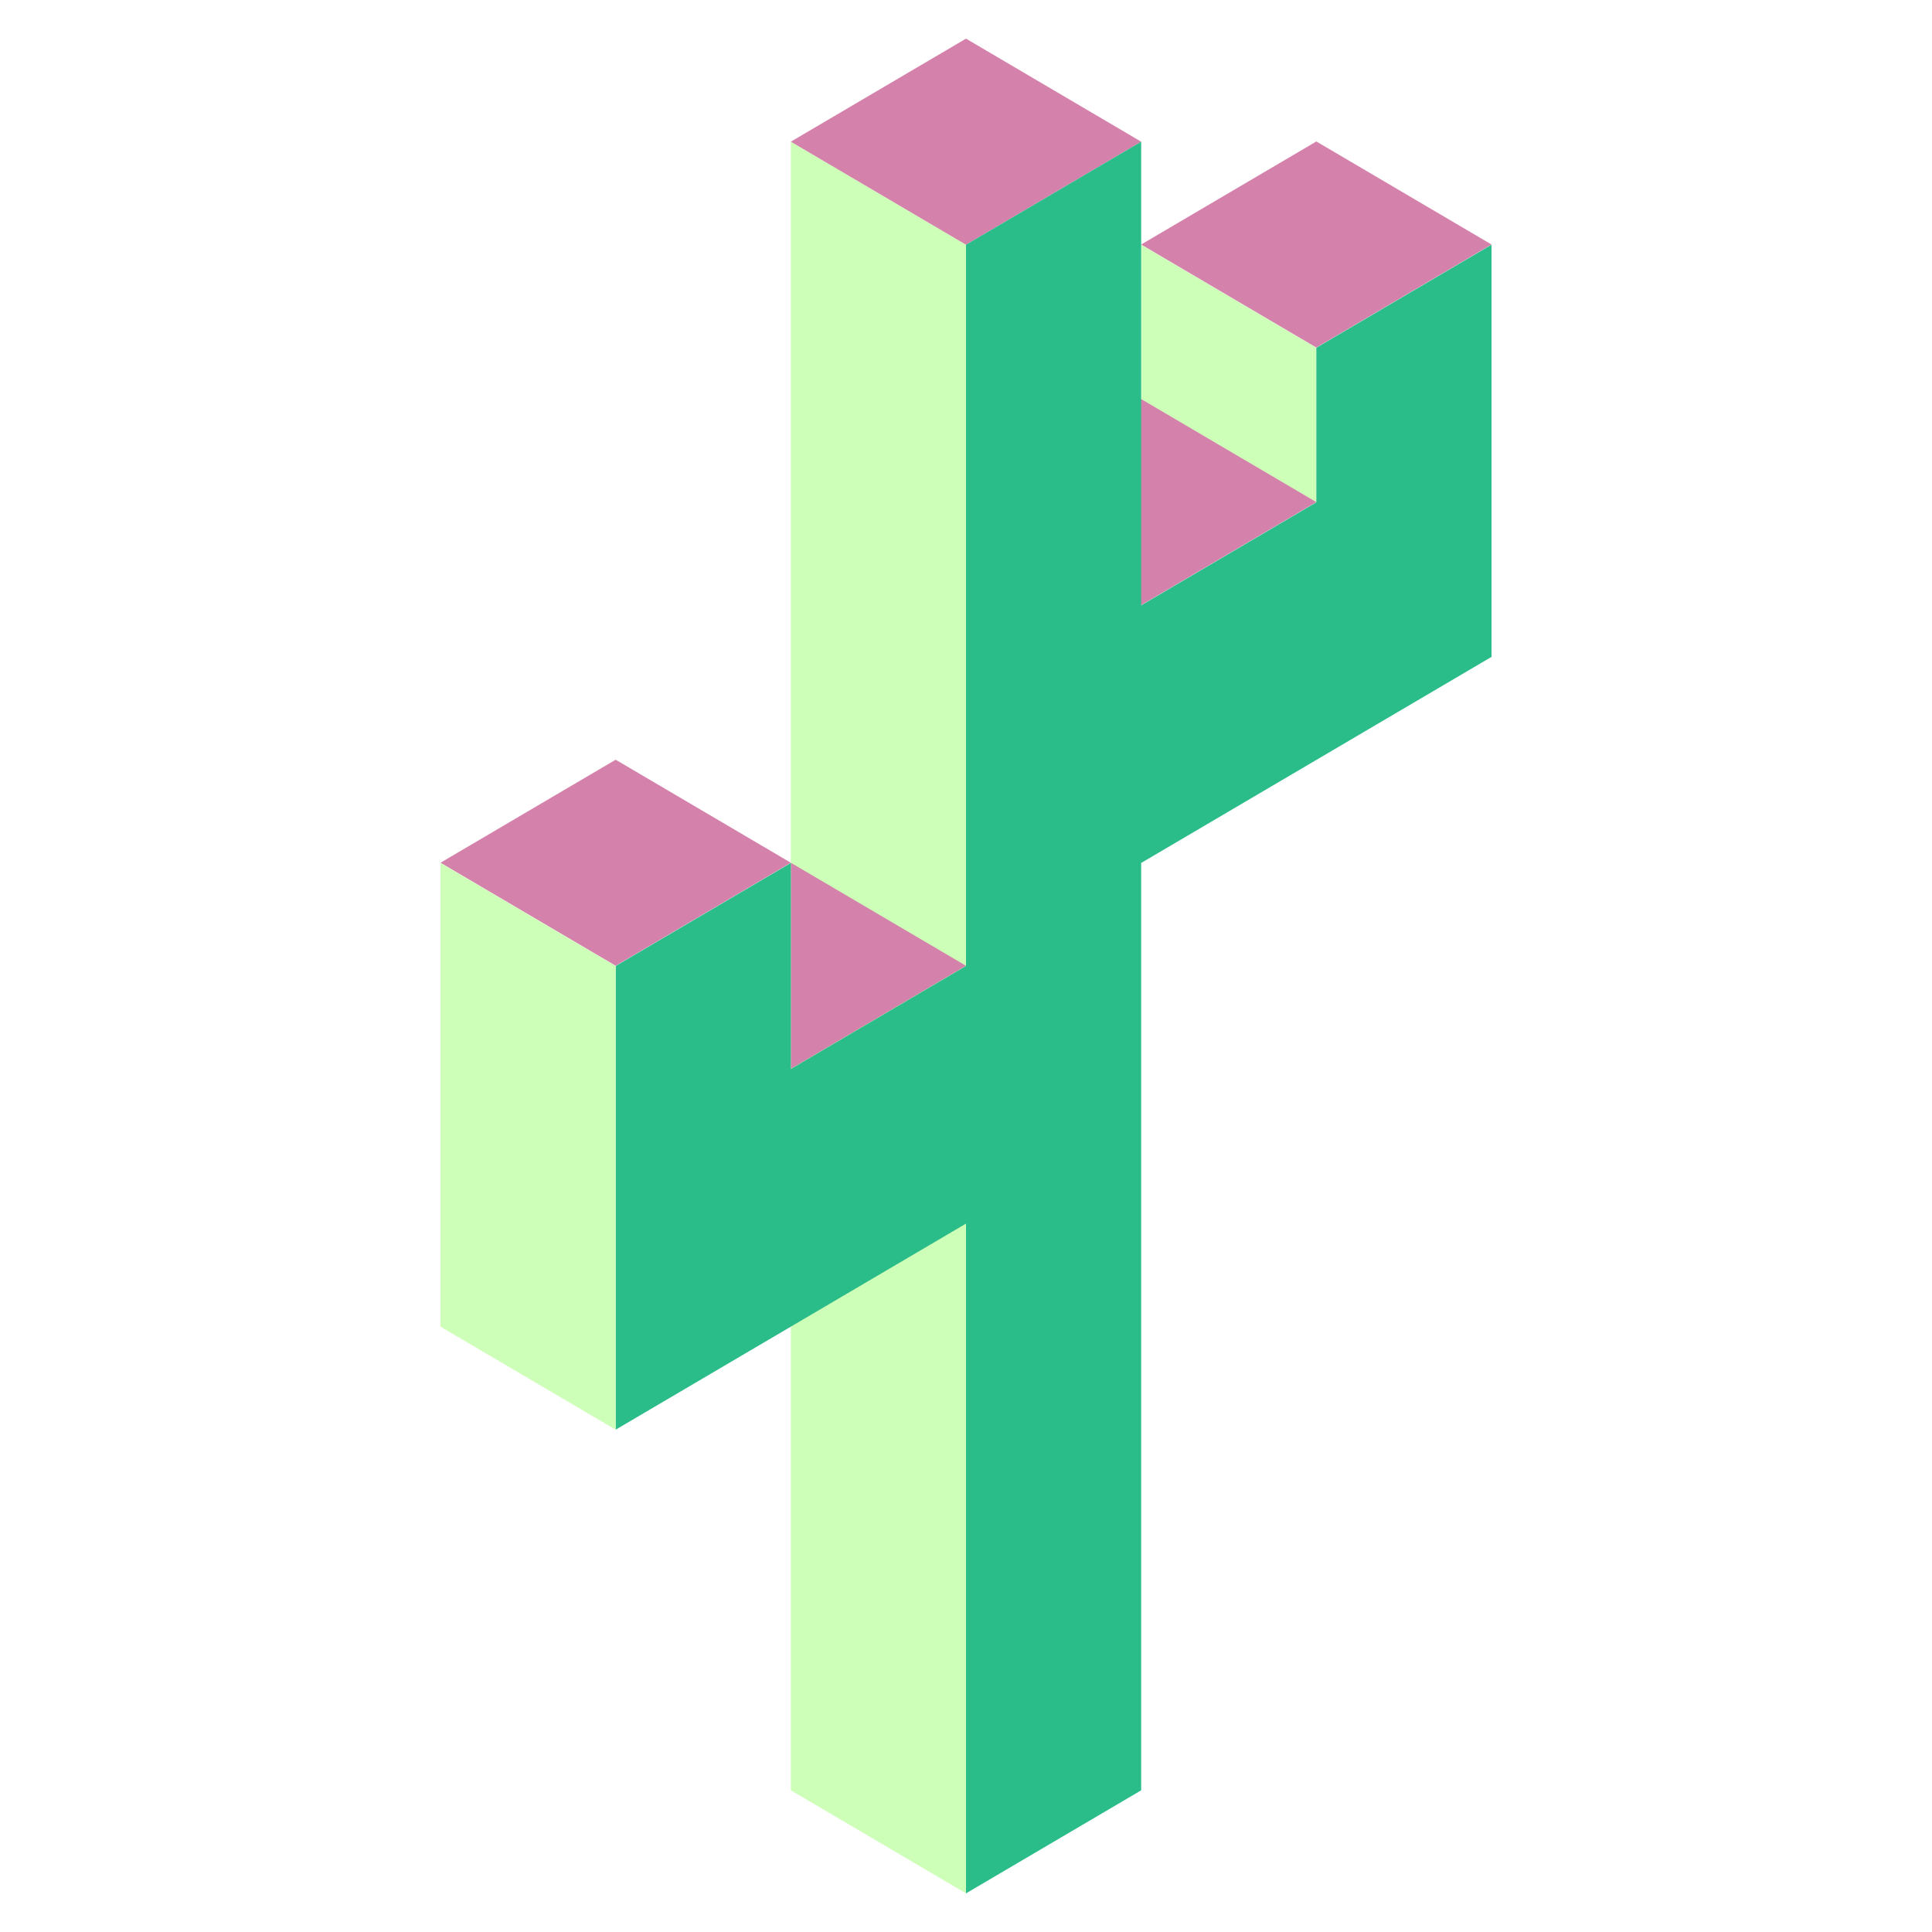
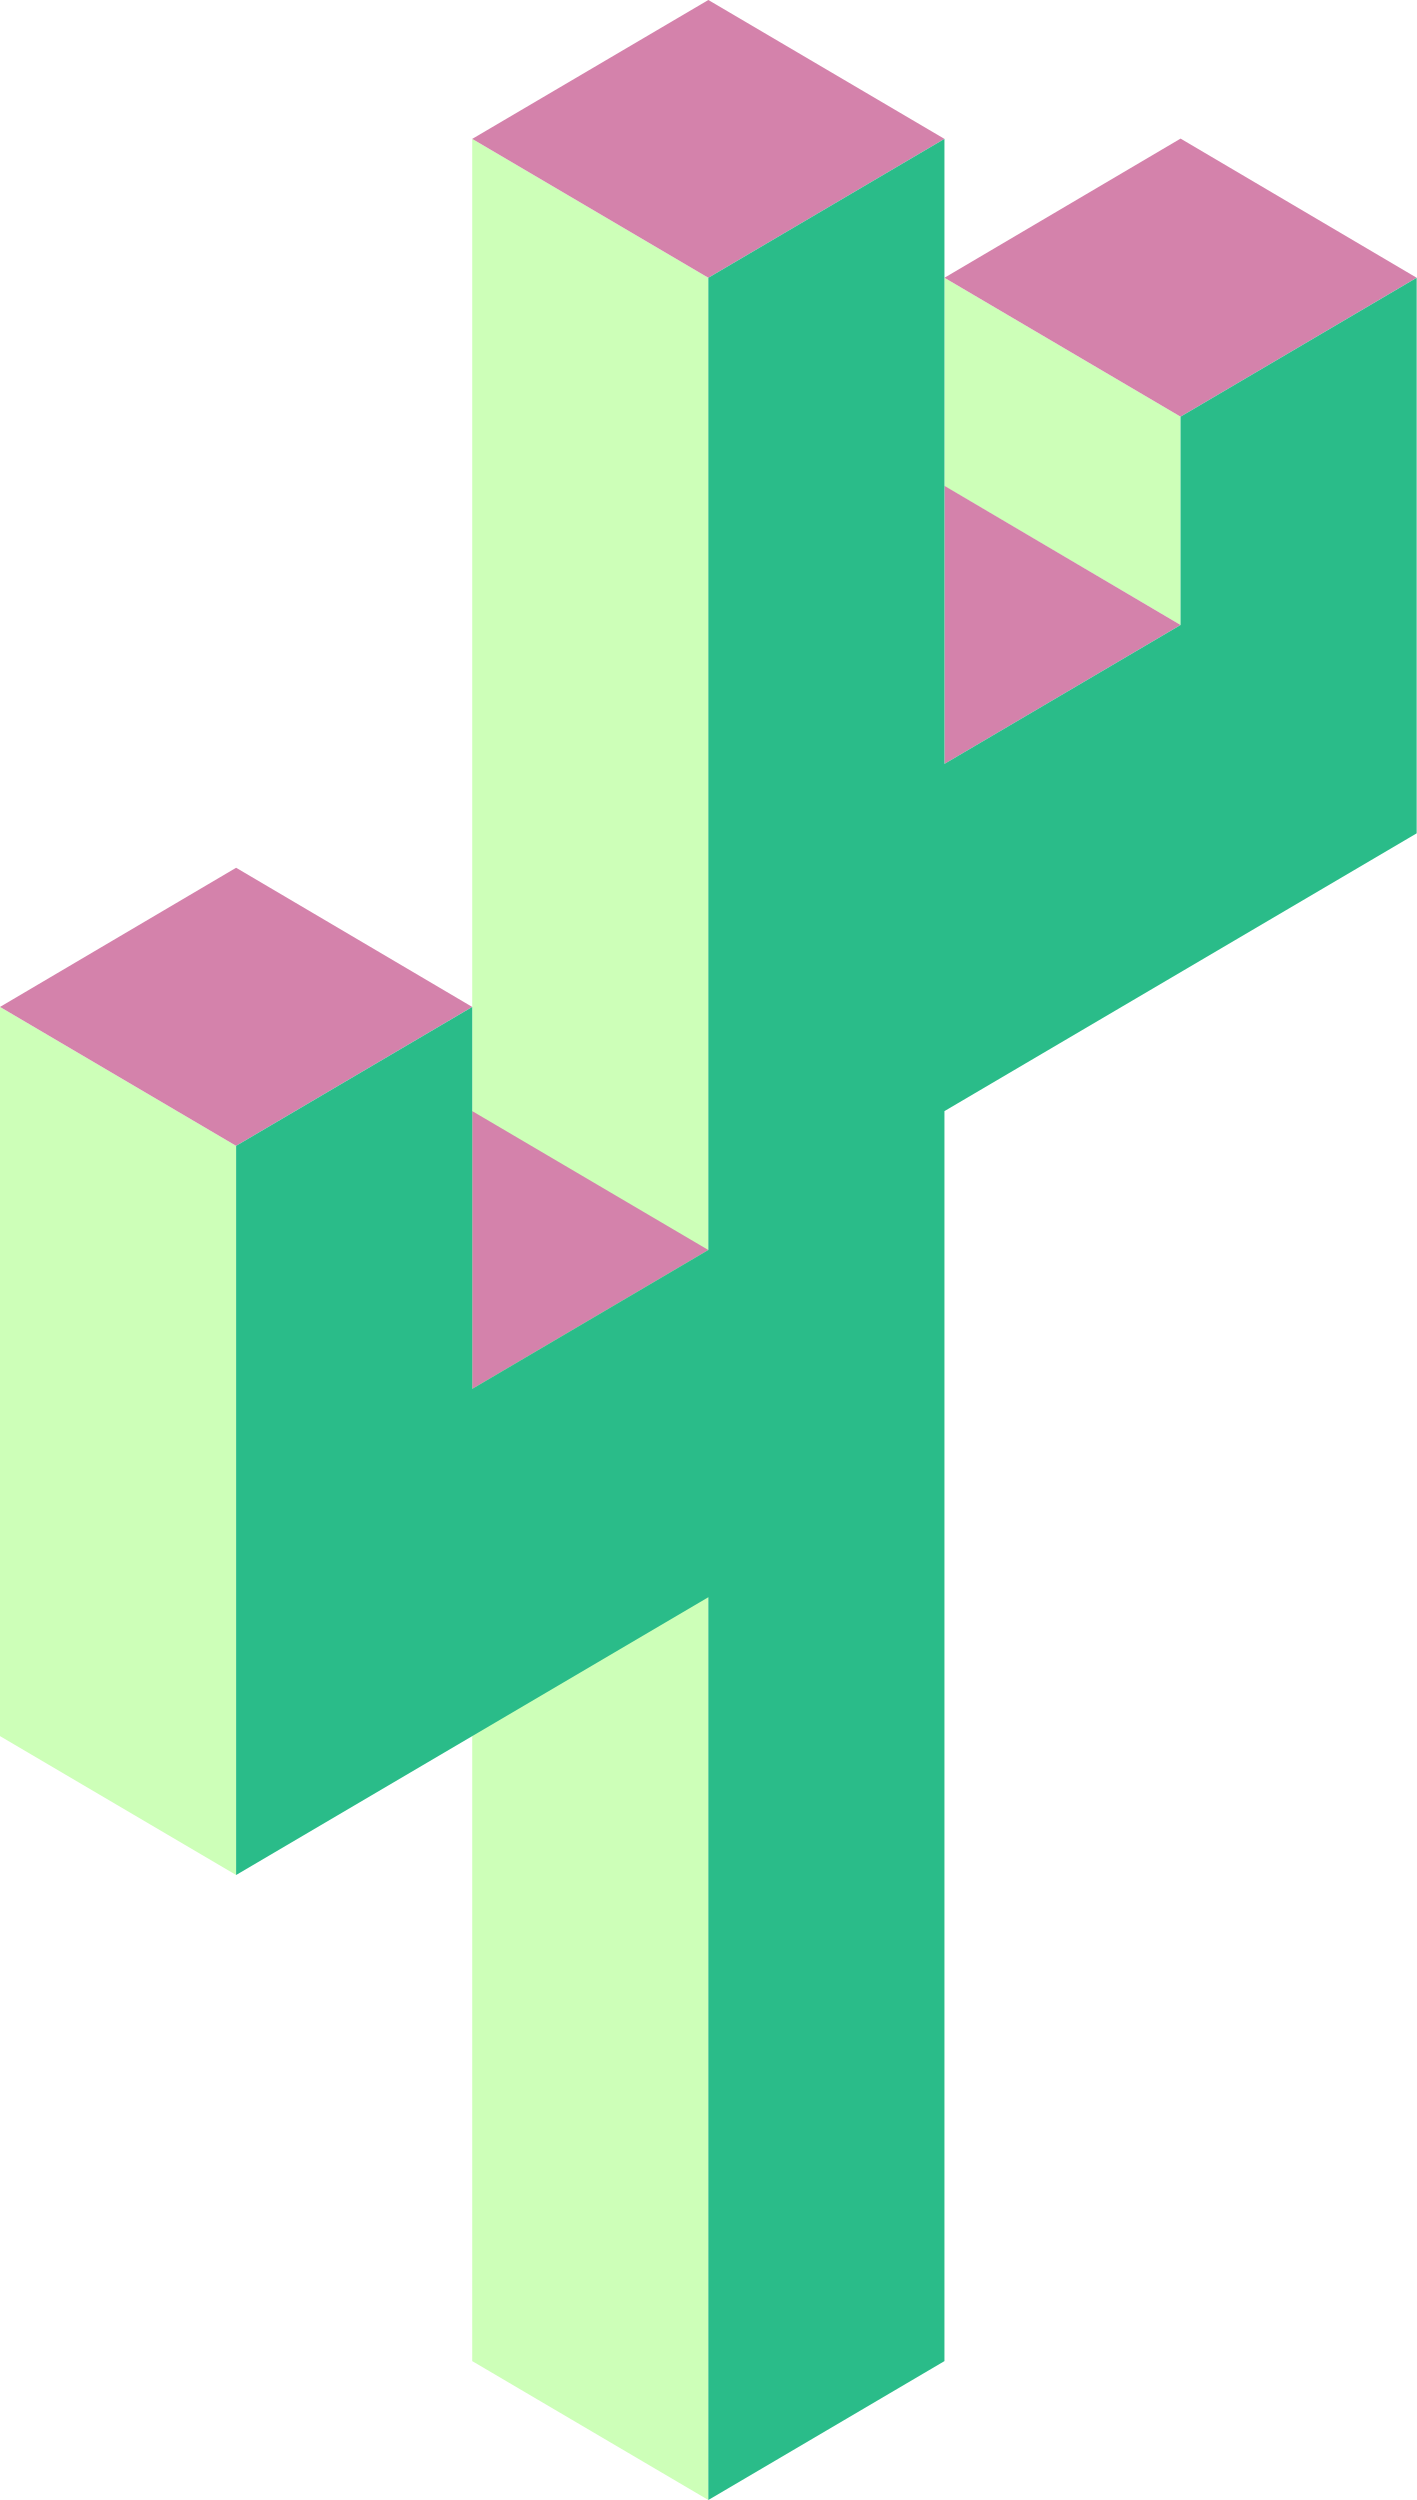
- <svg xmlns="http://www.w3.org/2000/svg" fill="none" viewBox="0 0 500 500">
-   <path fill="#cdffb8" d="M295.334 103.333v-40L340.667 90v40l-45.333-26.667ZM250.001 63.333l-45.334-26.666v426.666L250.001 490V63.333Z" />
-   <path fill="#d482ab" d="m250.001 129.944 45.333-26.667 45.333 26.667-45.333 26.667-45.333-26.667ZM204.667 36.667 250.001 10l45.333 26.667-45.333 26.666-45.334-26.666ZM295.334 63.277l45.333-26.666L386 63.277l-45.333 26.667-45.333-26.667ZM114 223.277l45.333-26.667 45.334 26.667-45.334 26.667L114 223.277ZM250 249.944l-45.333-26.667v53.333L250 249.944Z" />
-   <path fill="#2abc89" d="m250 63.333 45.333-26.666v120L340.667 130V90L386 63.333V170l-90.667 53.333v240L250 490V316.667L159.333 370V250l45.334-26.667v53.334L250 250V63.333Z" />
-   <path fill="#cdffb8" d="M159.333 250 114 223.334v120L159.333 370V250Z" />
+ <svg xmlns="http://www.w3.org/2000/svg" fill="none" viewBox="0 0 272 480">
+   <path fill="#cdffb8" d="M181.334 93.333v-40L226.667 80v40zM136.001 53.333 90.667 26.667v426.666L136.001 480zM45.333 220 0 193.334v140L45.333 360z" />
+   <path fill="#d482ab" d="M90.667 26.667 136.001 0l45.333 26.667-45.333 26.666zM181.334 53.33l45.333-26.72L272 53.33 226.667 80zM136 240l-45.333-26.67v53.34zM0 193.33l45.333-26.72 45.334 26.72L45.333 220zM181.334 93.277 226.667 120l-45.333 26.67z" />
+   <path fill="#2abc89" d="m136 53.333 45.333-26.666v120L226.667 120V80L272 53.333V160l-90.667 53.333v240L136 480V306.667L45.334 360V220l45.333-26.667v73.334L136 240z" />
</svg>
